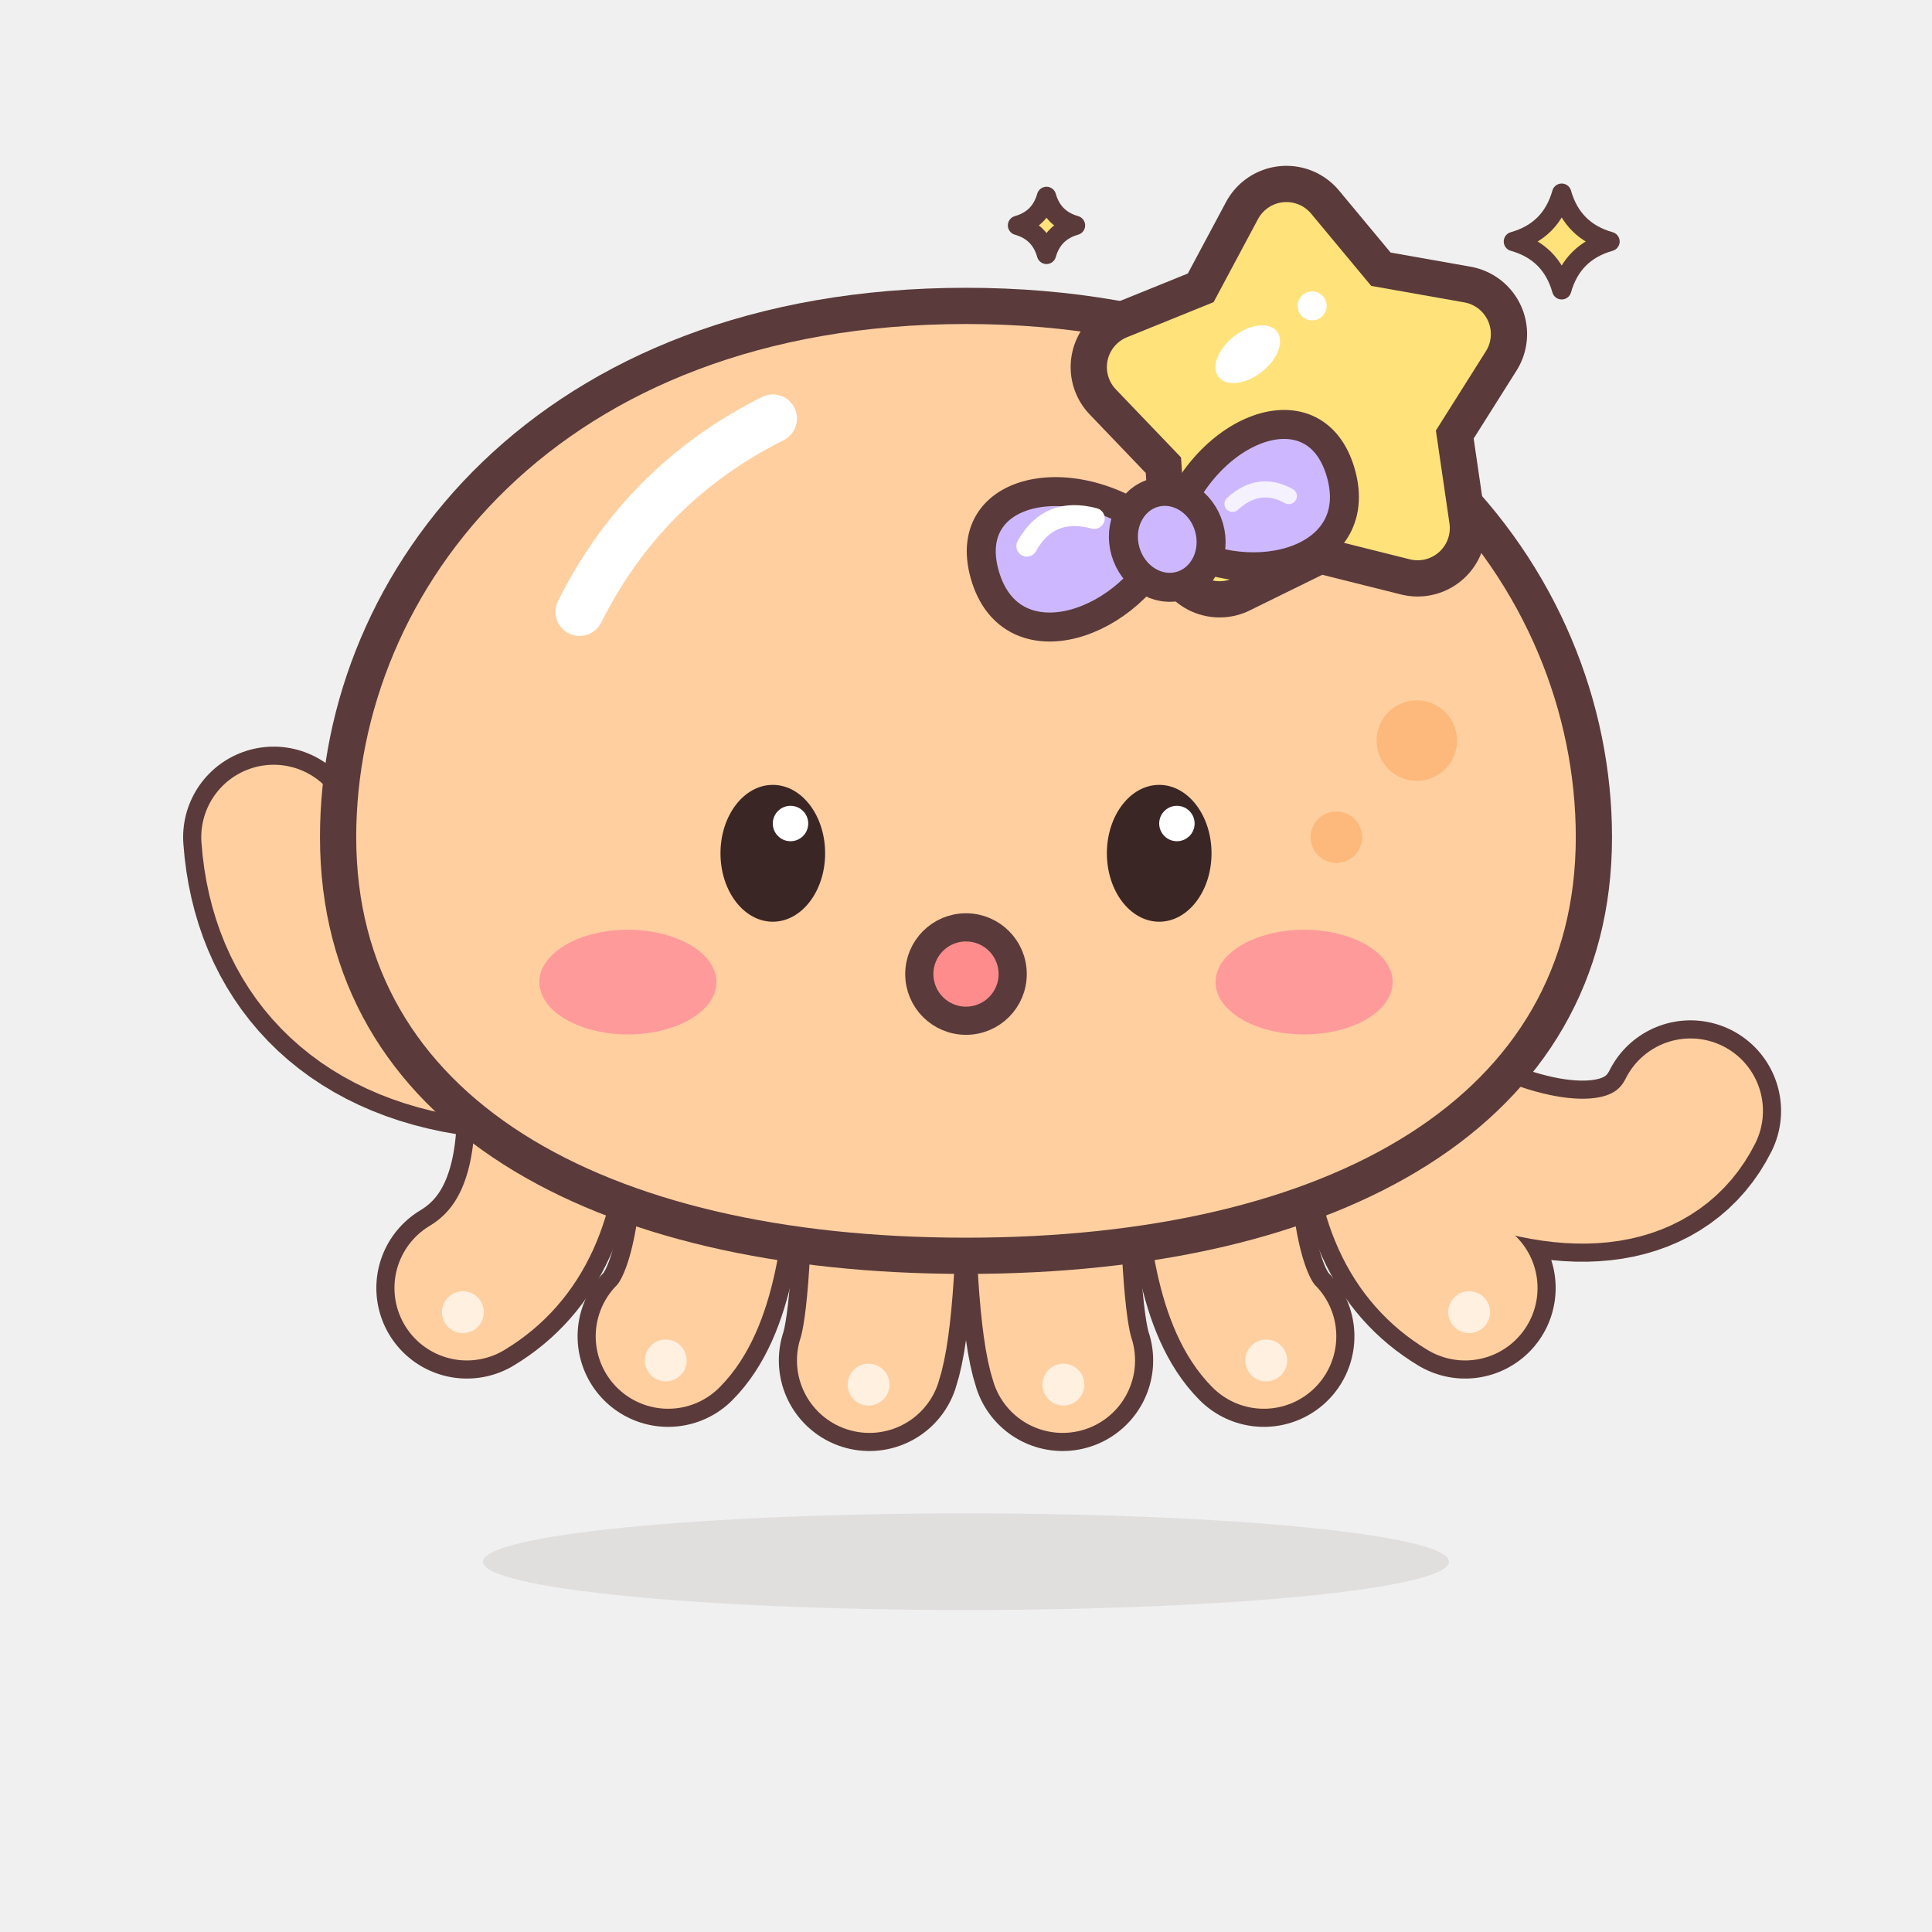
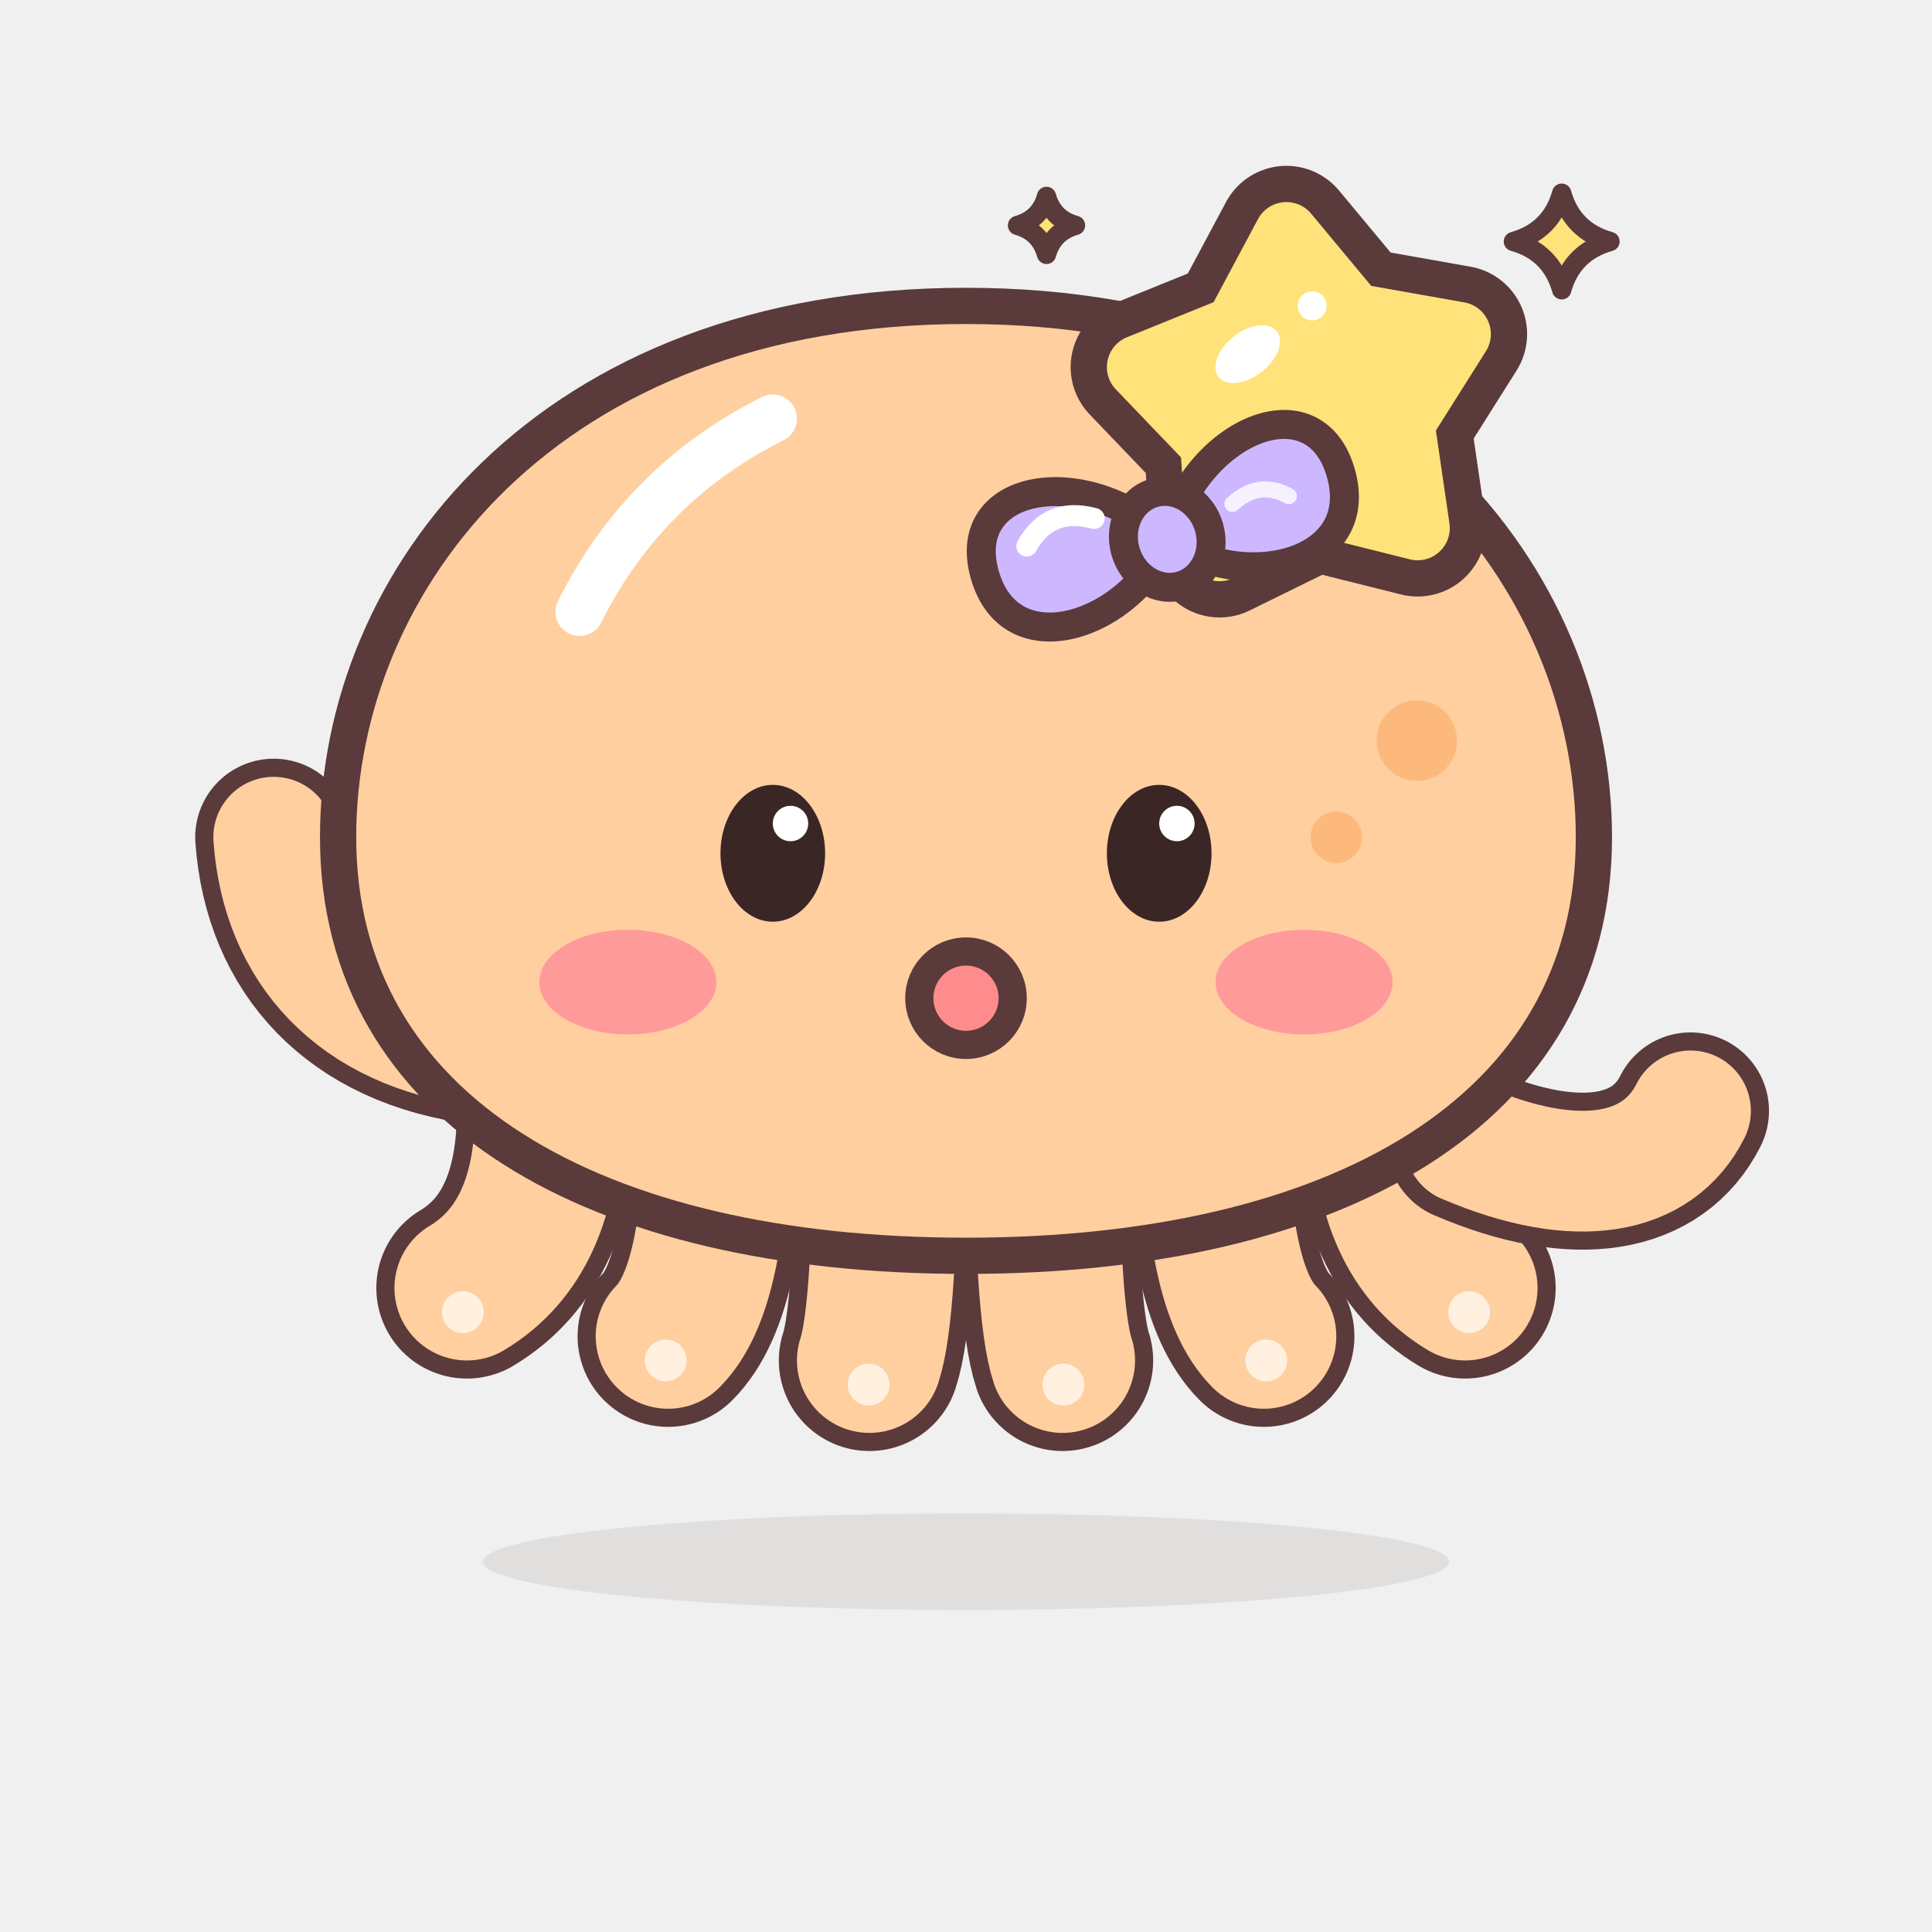
<svg xmlns="http://www.w3.org/2000/svg" viewBox="0 0 240 240" width="240" height="240">
  <ellipse cx="120" cy="194" rx="60" ry="6" fill="#5A3A3A" opacity="0.10" />
  <g fill="none" stroke-linecap="round" stroke-linejoin="round">
    <g stroke="#5A3A3A" stroke-width="22.5">
      <path d="M68 138 Q 68 154, 58 160" />
      <path d="M89 138 Q 89 160, 83 166" />
      <path d="M110 138 Q 110 163, 108 169" />
      <path d="M130 138 Q 130 163, 132 169" />
      <path d="M151 138 Q 151 160, 157 166" />
      <path d="M172 138 Q 172 154, 182 160" />
-       <path d="M60 130 C 44 128, 35 118, 34 104" />
-       <path d="M182 142 C 196 148, 206 146, 210 138" />
    </g>
    <g stroke="#FFCFA0" stroke-width="18">
      <path d="M68 138 Q 68 154, 58 160" />
      <path d="M89 138 Q 89 160, 83 166" />
      <path d="M110 138 Q 110 163, 108 169" />
      <path d="M130 138 Q 130 163, 132 169" />
      <path d="M151 138 Q 151 160, 157 166" />
      <path d="M172 138 Q 172 154, 182 160" />
+     </g>
+   </g>
+   <g fill="none" stroke-linecap="round" stroke-linejoin="round">
+     <g stroke="#5A3A3A" stroke-width="19.5">
+       <path d="M60 130 C 44 128, 35 118, 34 104" />
+       <path d="M182 142 C 196 148, 206 146, 210 138" />
+     </g>
+     <g stroke="#FFCFA0" stroke-width="15">
      <path d="M60 130 C 44 128, 35 118, 34 104" />
      <path d="M182 142 C 196 148, 206 146, 210 138" />
    </g>
  </g>
  <g fill="#FFF0E0">
    <circle cx="57.5" cy="163" r="2.6" />
    <circle cx="82.7" cy="169" r="2.6" />
    <circle cx="107.9" cy="172" r="2.6" />
    <circle cx="132.1" cy="172" r="2.6" />
    <circle cx="157.3" cy="169" r="2.6" />
    <circle cx="182.5" cy="163" r="2.6" />
  </g>
  <path d="M120 38 C 172 38, 198 72, 198 104 C 198 138, 166 156, 120 156 C 74 156, 42 138, 42 104 C 42 72, 68 38, 120 38 Z" fill="#FFCFA0" stroke="#5A3A3A" stroke-width="4.5" />
  <g fill="#FDB97C">
    <circle cx="176" cy="92" r="5" />
    <circle cx="166" cy="104" r="3.2" />
  </g>
  <g>
    <polygon points="159.8,29.1 168.2,39.2 181.2,41.5 174.2,52.6 176.1,65.6 163.3,62.4 151.5,68.2 150.6,55.1 141.5,45.6 153.6,40.7" fill="#5A3A3A" stroke="#5A3A3A" stroke-width="17.0" stroke-linejoin="round" />
    <polygon points="159.8,29.1 168.2,39.2 181.2,41.5 174.2,52.6 176.1,65.6 163.3,62.4 151.5,68.2 150.6,55.1 141.5,45.6 153.6,40.7" fill="#FFE27A" stroke="#FFE27A" stroke-width="8" stroke-linejoin="round" />
    <ellipse cx="155" cy="44" rx="4.6" ry="2.8" fill="#FFFFFF" transform="rotate(-38 155 44)" />
    <circle cx="163" cy="38" r="1.8" fill="#FFFFFF" />
    <g transform="translate(145 67) rotate(-16) scale(1.0)" stroke="#5A3A3A" stroke-width="3.60" stroke-linejoin="round">
      <path d="M0 0 C -7 -12, -23 -14, -23 -2 C -23 10, -7 9, 0 0 Z" fill="#CDB8FF" />
      <path d="M0 0 C -7 -12, -23 -14, -23 -2 C -23 10, -7 9, 0 0 Z" fill="#CDB8FF" transform="scale(-1 1)" />
      <path d="M-17 -4 Q -13 -8, -8 -5" fill="none" stroke="#FFFFFF" stroke-width="2.60" stroke-linecap="round" />
      <path d="M9 -2 Q 13 -4, 16 -1" fill="none" stroke="#FFFFFF" stroke-width="2.00" stroke-linecap="round" opacity="0.8" />
      <ellipse cx="0" cy="0" rx="5.4" ry="6" fill="#CDB8FF" />
    </g>
    <path d="M194 24 Q 195.32 28.68, 200 30 Q 195.32 31.32, 194 36 Q 192.68 31.32, 188 30 Q 192.68 28.68, 194 24 Z" fill="#FFE27A" stroke="#5A3A3A" stroke-width="2.4" stroke-linejoin="round" />
    <path d="M130 24.4 Q 130.792 27.208, 133.6 28 Q 130.792 28.792, 130 31.6 Q 129.208 28.792, 126.4 28 Q 129.208 27.208, 130 24.4 Z" fill="#FFE27A" stroke="#5A3A3A" stroke-width="2.4" stroke-linejoin="round" />
  </g>
  <path d="M72 76 Q 80 60, 96 52" fill="none" stroke="#FFFFFF" stroke-width="6" stroke-linecap="round" />
  <ellipse cx="78" cy="122" rx="11" ry="6.5" fill="#FF9A9A" />
  <ellipse cx="162" cy="122" rx="11" ry="6.5" fill="#FF9A9A" />
  <ellipse cx="96" cy="106" rx="6.5" ry="8.5" fill="#3B2626" />
+   <circle cx="98.2" cy="102.3" r="2.2" fill="#FFFFFF" />
  <ellipse cx="144" cy="106" rx="6.5" ry="8.5" fill="#3B2626" />
-   <circle cx="98.2" cy="102.3" r="2.2" fill="#FFFFFF" />
  <circle cx="146.2" cy="102.3" r="2.2" fill="#FFFFFF" />
-   <circle cx="120" cy="121" r="5.8" fill="#FF8C8C" stroke="#5A3A3A" stroke-width="3.5" />
+   <circle cx="120" cy="124" r="5.8" fill="#FF8C8C" stroke="#5A3A3A" stroke-width="3.5" />
+   <g fill="none" stroke-linecap="round" stroke-linejoin="round">
+     <g stroke="#5A3A3A" stroke-width="19.5" />
+     <g stroke="#FFCFA0" stroke-width="15" />
+   </g>
</svg>
